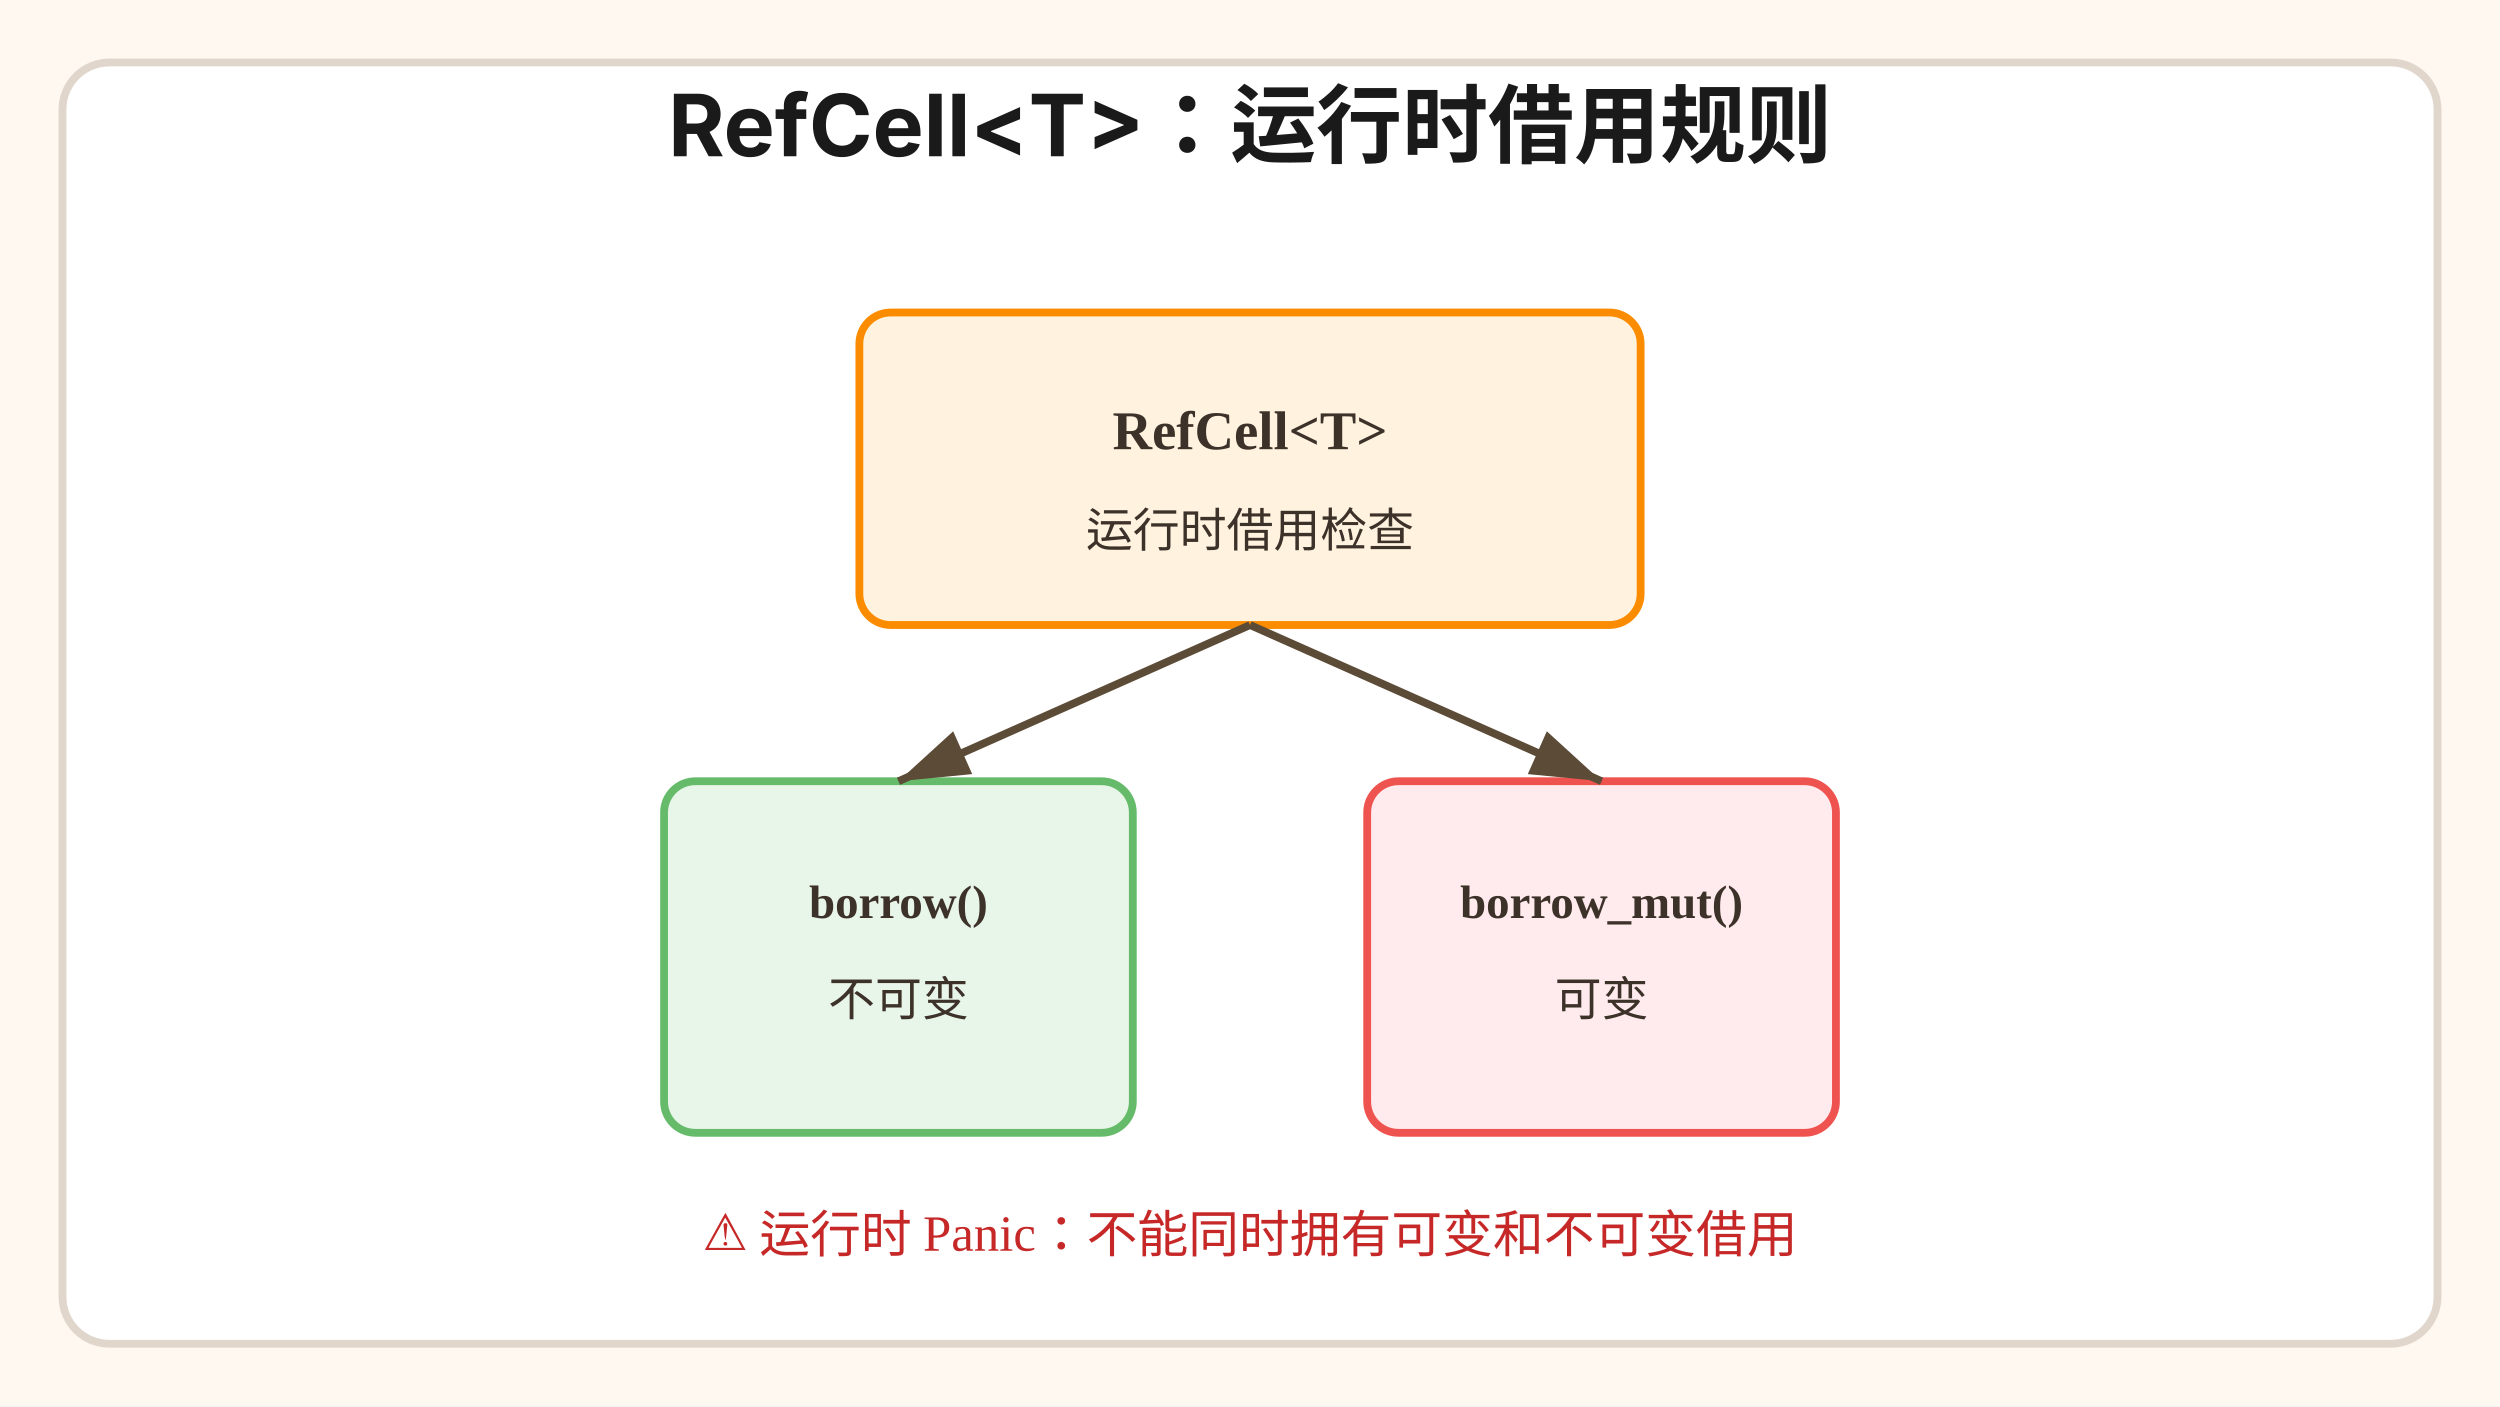
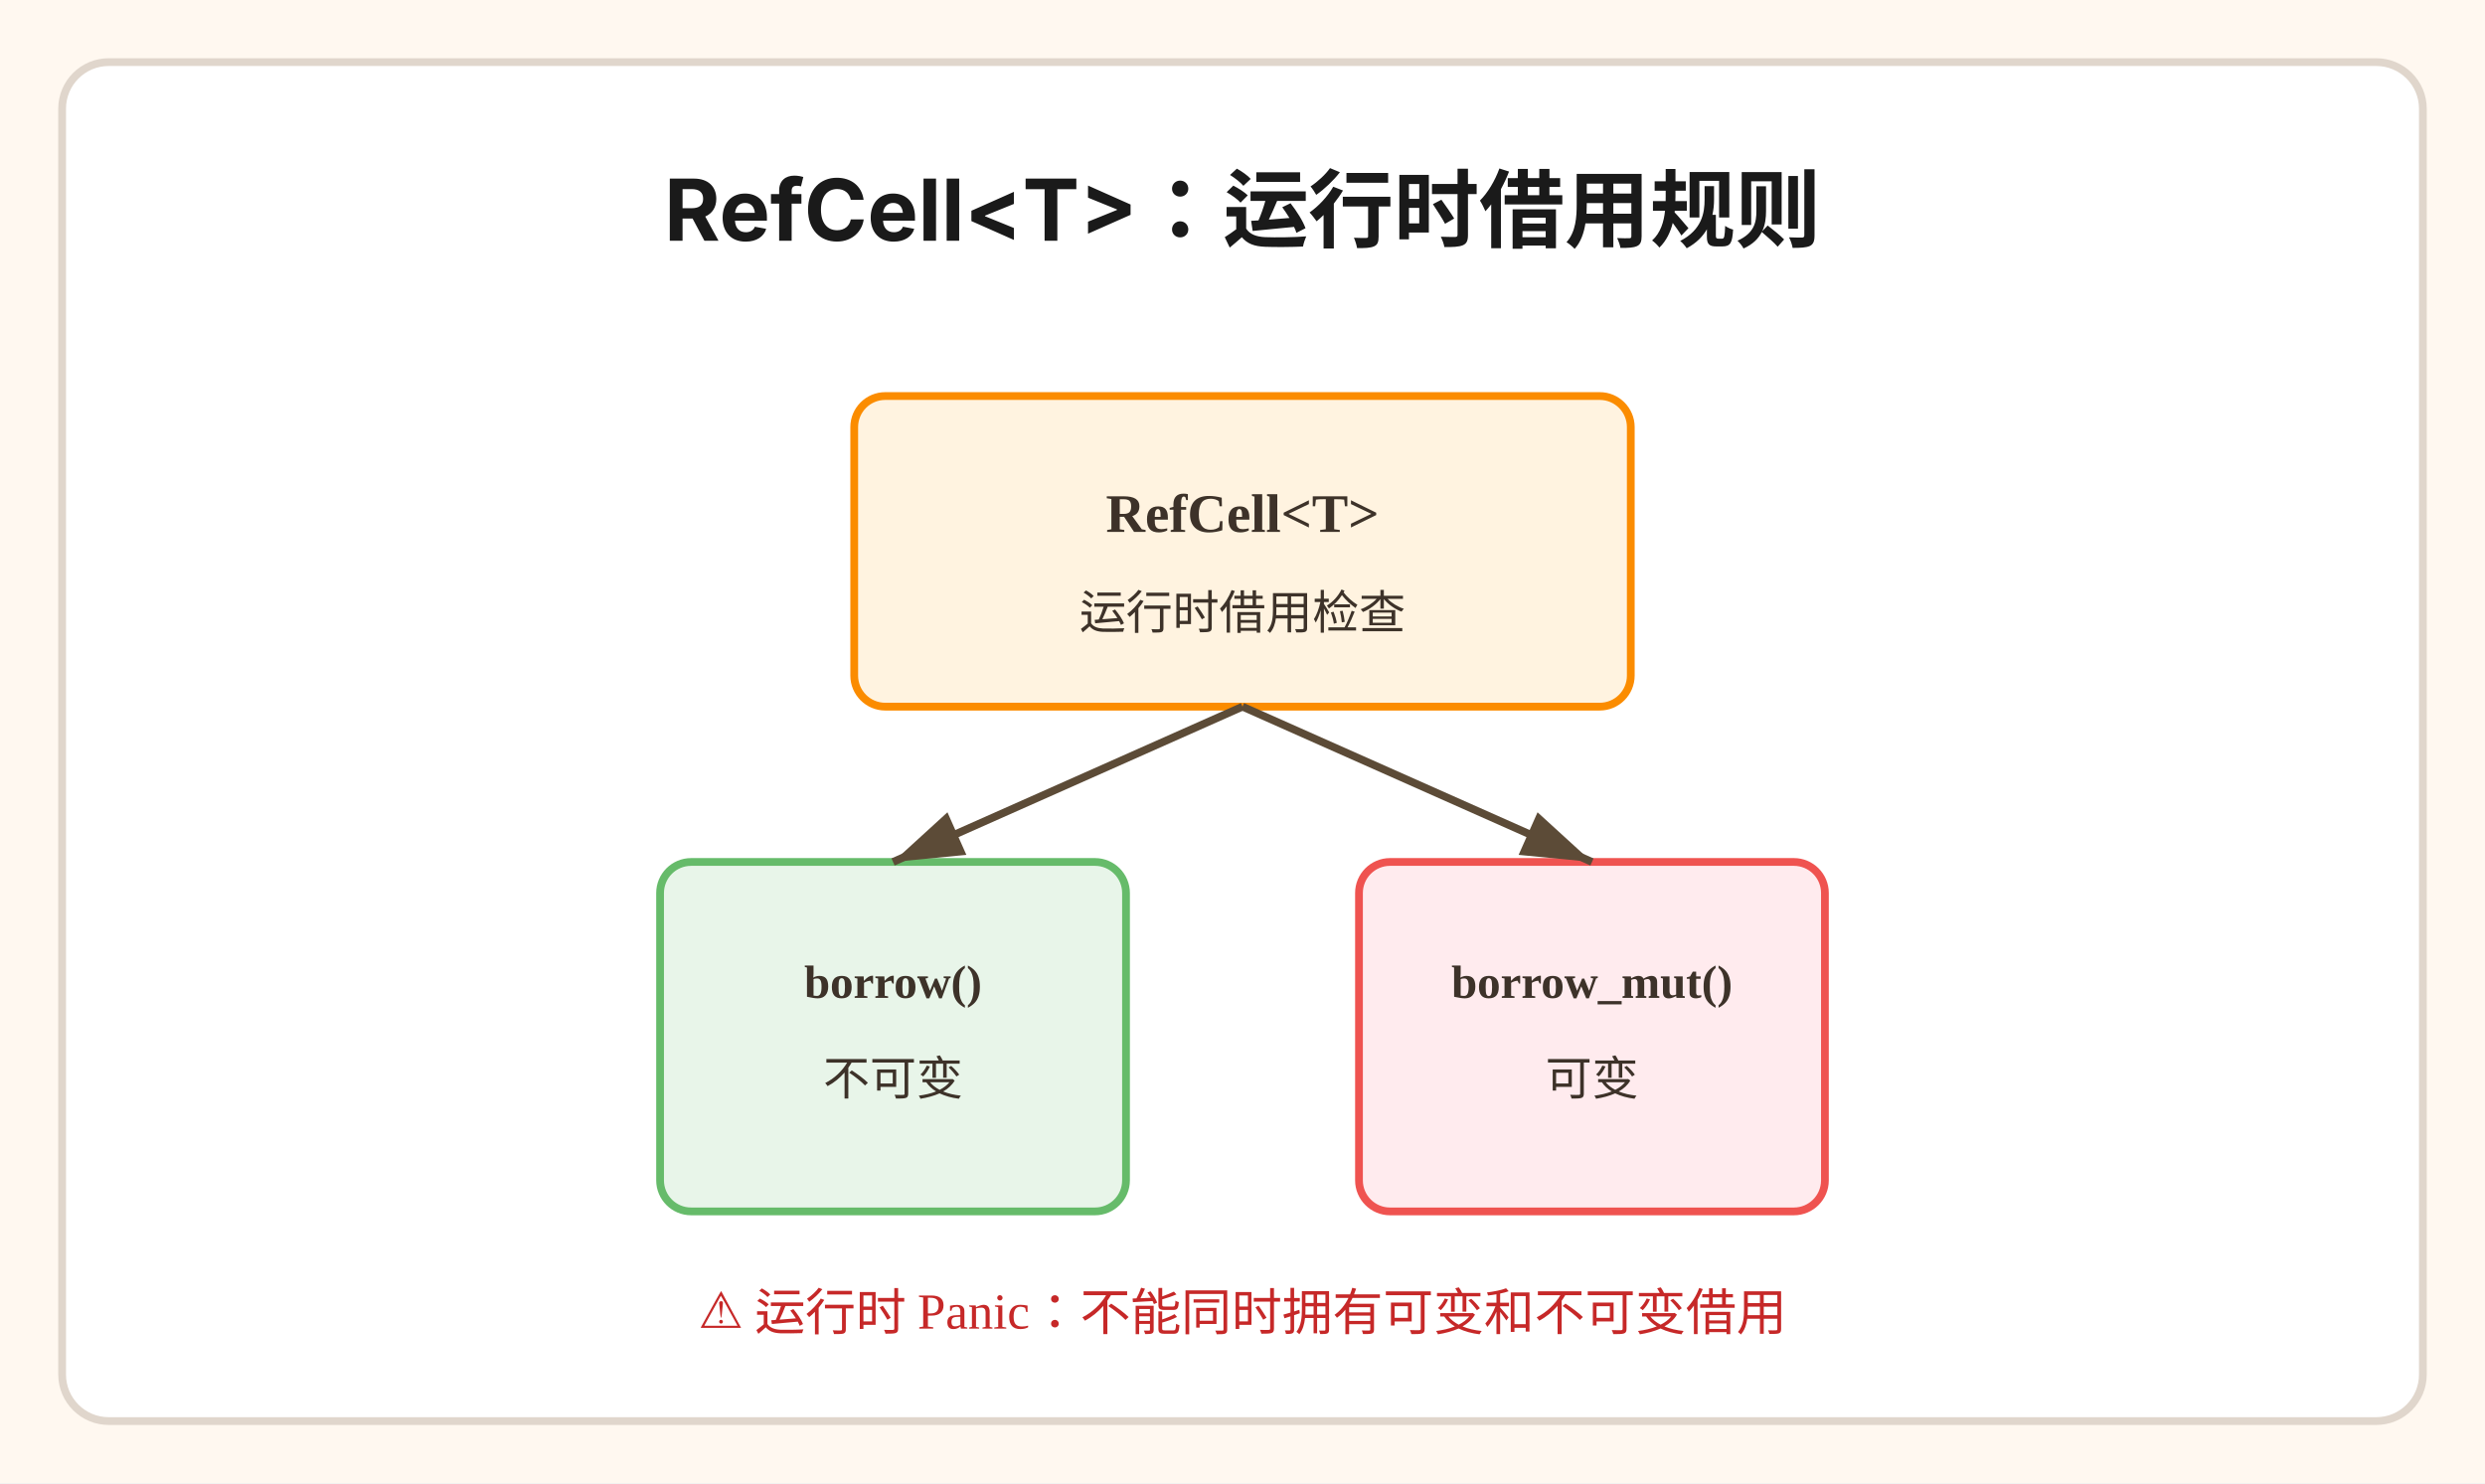
- <svg xmlns="http://www.w3.org/2000/svg" width="640" height="360" viewBox="0 0 640 360">
+ <svg xmlns="http://www.w3.org/2000/svg" width="640" height="382" viewBox="0 0 640 382">
  <defs>
    <style>
      .bg { fill: #fff8f0; }
      .card { fill: #ffffff; stroke: #e0d6cc; stroke-width: 2; }
      .title { font: bold 22px system-ui, -apple-system, sans-serif; fill: #1a1a1a; }
      .text { font: 15px system-ui, -apple-system, sans-serif; fill: #2a2a2a; }
      .code { font: 14px "SF Mono", Menlo, monospace; fill: #3a2a1a; }
      .label { font: 13px system-ui, -apple-system, sans-serif; fill: #5a5a5a; }
      .arrow { stroke: #7a6a5a; stroke-width: 2; fill: none; marker-end: url(#arrowhead); }
      .highlight { fill: #ffeacc; stroke: #ffaa55; stroke-width: 2; }
      .box { fill: #e8f4ff; stroke: #3399ff; stroke-width: 2; }
      .box2 { fill: #f0ffe8; stroke: #66bb33; stroke-width: 2; }
      .box3 { fill: #fff0f5; stroke: #dd5599; stroke-width: 2; }
    </style>
    <marker id="arrowhead" markerWidth="10" markerHeight="7" refX="9" refY="3.5" orient="auto">
      <polygon points="0 0, 10 3.5, 0 7" fill="#7a6a5a" />
    </marker>
    <marker id="arrow" markerWidth="10" markerHeight="10" refX="9" refY="3" orient="auto" markerUnits="strokeWidth">
      <path d="M0,0 L0,6 L9,3 z" fill="#5c4b37" />
    </marker>
  </defs>
-   <rect width="640" height="360" class="bg" />
-   <rect x="16" y="16" width="608" height="328" rx="12" class="card" />
-   <text x="320" y="40" text-anchor="middle" class="title">RefCell&lt;T&gt;：运行时借用规则</text>
-   <rect x="220" y="80" width="200" height="80" fill="#fff3e0" stroke="#fb8c00" stroke-width="2" rx="8" />
-   <text x="320" y="115" font-size="14" font-weight="bold" fill="#3d3229" text-anchor="middle">RefCell&lt;T&gt;</text>
-   <text x="320" y="140" font-size="12" font-weight="normal" fill="#3d3229" text-anchor="middle">运行时借用检查</text>
-   <rect x="170" y="200" width="120" height="90" fill="#e8f5e9" stroke="#66bb6a" stroke-width="2" rx="8" />
-   <text x="230" y="235" font-size="12" font-weight="bold" fill="#3d3229" text-anchor="middle">borrow()</text>
-   <text x="230" y="260" font-size="12" font-weight="normal" fill="#3d3229" text-anchor="middle">不可变</text>
-   <rect x="350" y="200" width="120" height="90" fill="#ffebee" stroke="#ef5350" stroke-width="2" rx="8" />
-   <text x="410" y="235" font-size="12" font-weight="bold" fill="#3d3229" text-anchor="middle">borrow_mut()</text>
-   <text x="410" y="260" font-size="12" font-weight="normal" fill="#3d3229" text-anchor="middle">可变</text>
-   <line x1="320" y1="160" x2="230" y2="200" stroke="#5c4b37" stroke-width="2" marker-end="url(#arrow)" />
-   <line x1="320" y1="160" x2="410" y2="200" stroke="#5c4b37" stroke-width="2" marker-end="url(#arrow)" />
-   <text x="320" y="320" font-size="13" font-weight="normal" fill="#c62828" text-anchor="middle">⚠️ 运行时 Panic：不能同时拥有可变和不可变借用</text>
+   <rect width="640" height="382" class="bg" />
+   <rect x="16" y="16" width="608" height="350" rx="12" class="card" />
+   <text x="320" y="62" text-anchor="middle" class="title">RefCell&lt;T&gt;：运行时借用规则</text>
+   <rect x="220" y="102" width="200" height="80" fill="#fff3e0" stroke="#fb8c00" stroke-width="2" rx="8" />
+   <text x="320" y="137" font-size="14" font-weight="bold" fill="#3d3229" text-anchor="middle">RefCell&lt;T&gt;</text>
+   <text x="320" y="162" font-size="12" font-weight="normal" fill="#3d3229" text-anchor="middle">运行时借用检查</text>
+   <rect x="170" y="222" width="120" height="90" fill="#e8f5e9" stroke="#66bb6a" stroke-width="2" rx="8" />
+   <text x="230" y="257" font-size="12" font-weight="bold" fill="#3d3229" text-anchor="middle">borrow()</text>
+   <text x="230" y="282" font-size="12" font-weight="normal" fill="#3d3229" text-anchor="middle">不可变</text>
+   <rect x="350" y="222" width="120" height="90" fill="#ffebee" stroke="#ef5350" stroke-width="2" rx="8" />
+   <text x="410" y="257" font-size="12" font-weight="bold" fill="#3d3229" text-anchor="middle">borrow_mut()</text>
+   <text x="410" y="282" font-size="12" font-weight="normal" fill="#3d3229" text-anchor="middle">可变</text>
+   <line x1="320" y1="182" x2="230" y2="222" stroke="#5c4b37" stroke-width="2" marker-end="url(#arrow)" />
+   <line x1="320" y1="182" x2="410" y2="222" stroke="#5c4b37" stroke-width="2" marker-end="url(#arrow)" />
+   <text x="320" y="342" font-size="13" font-weight="normal" fill="#c62828" text-anchor="middle">⚠️ 运行时 Panic：不能同时拥有可变和不可变借用</text>
</svg>
